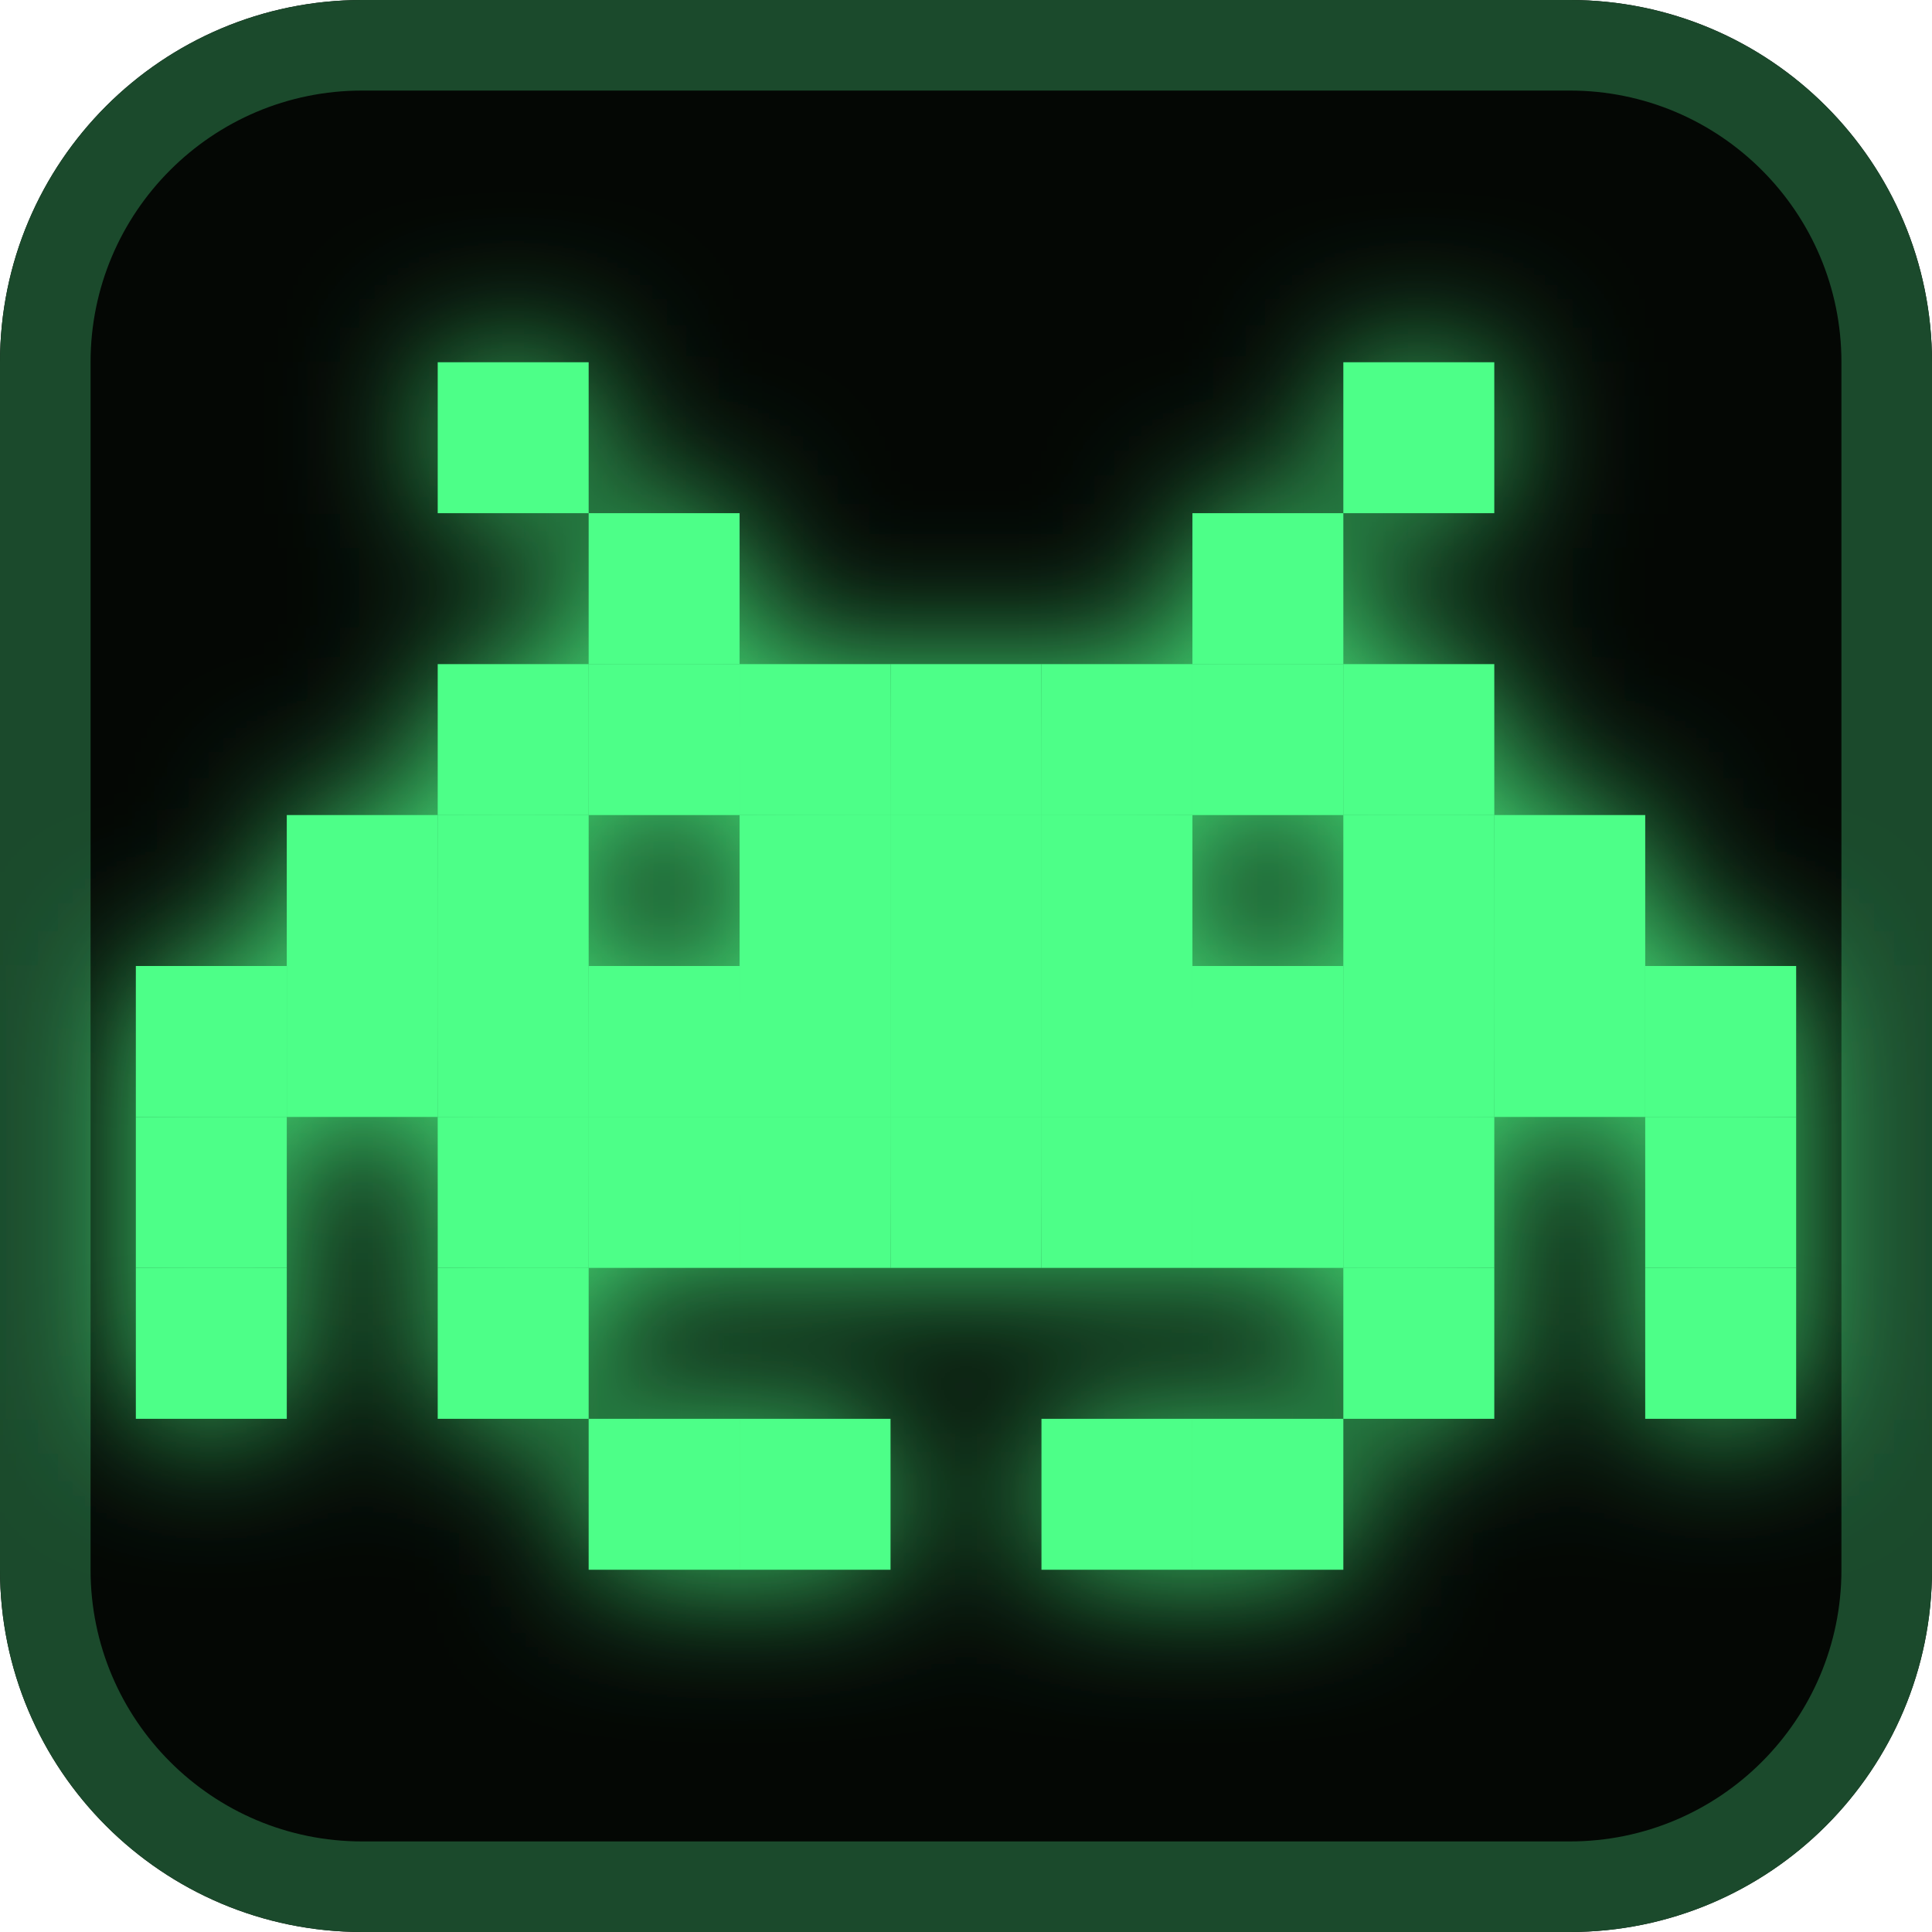
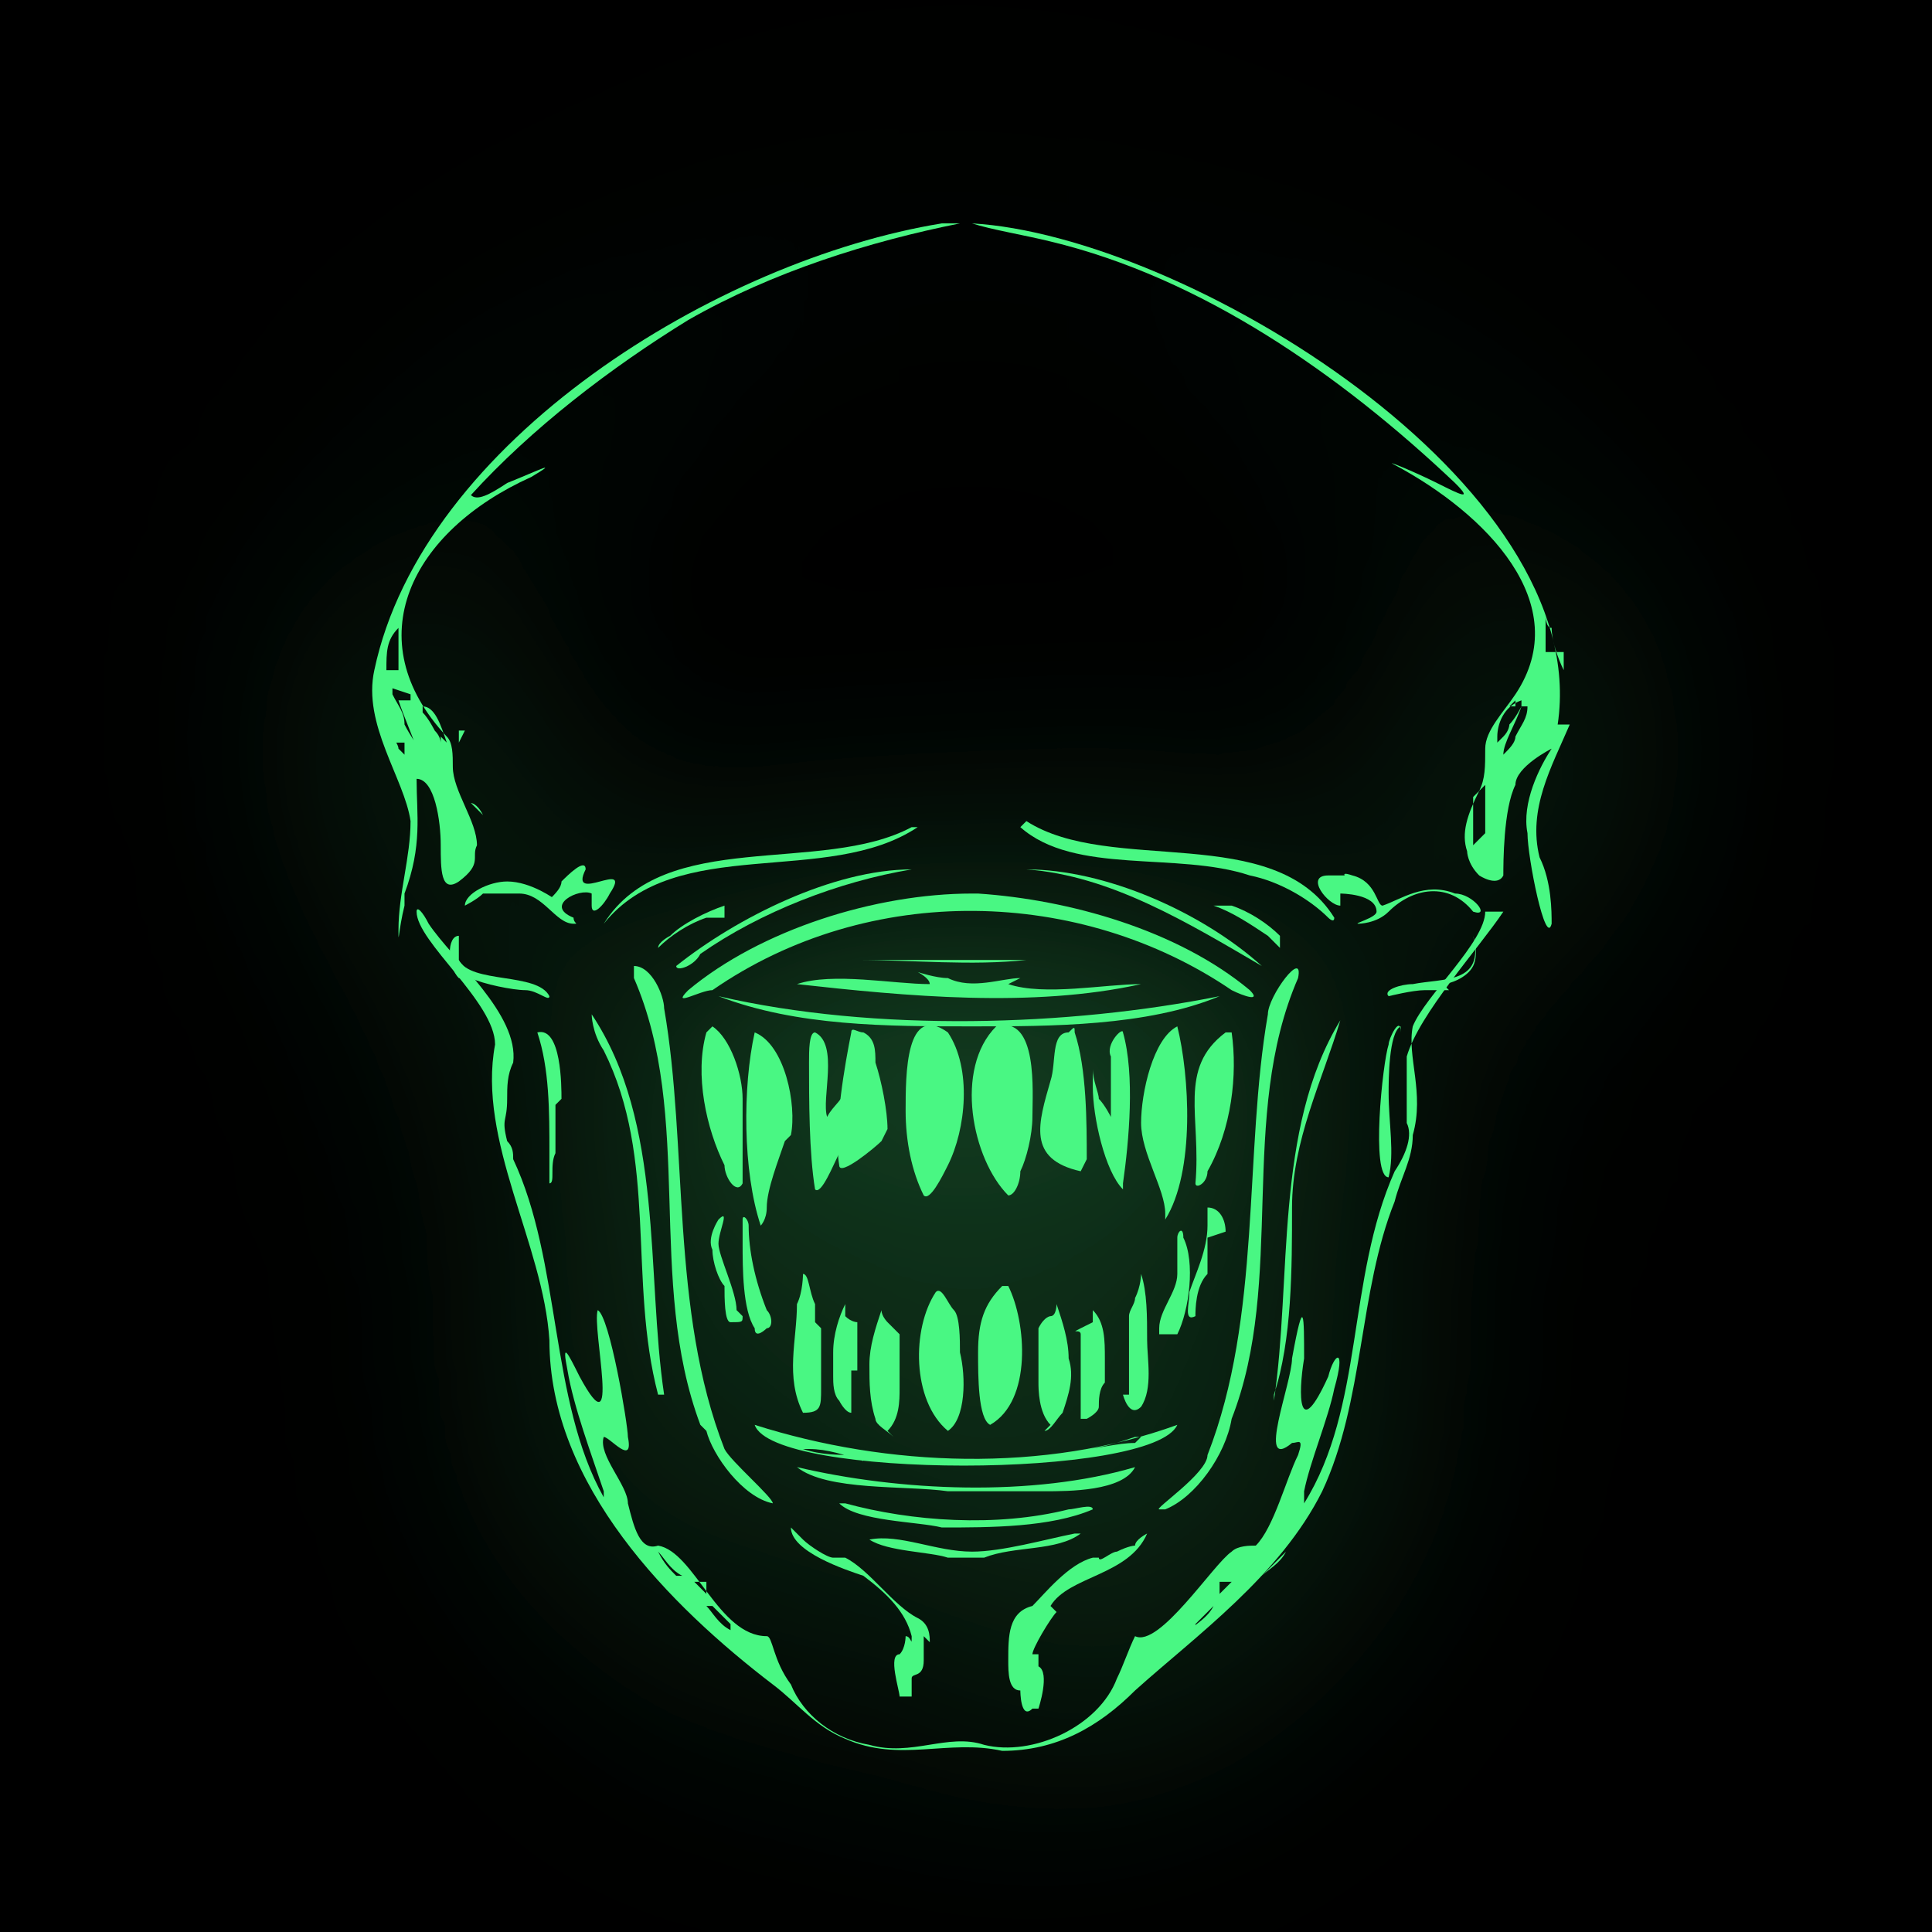
- <svg xmlns="http://www.w3.org/2000/svg" viewBox="0 0 64 64" width="64" height="64">
+ <svg xmlns="http://www.w3.org/2000/svg" id="Layer_1" version="1.1" viewBox="0 0 32 32">
  <defs>
-     <filter id="g" x="-30%" y="-30%" width="160%" height="160%">
-       <feGaussianBlur stdDeviation="2.4" />
+     <filter id="outer-glow-1" x="0" y="-3" width="32" height="39" filterUnits="userSpaceOnUse">
+       <feOffset dx="0" dy="0" />
+       <feGaussianBlur result="blur" stdDeviation="2" />
+       <feFlood flood-color="#49f783" flood-opacity=".6" />
+       <feComposite in2="blur" operator="in" />
+       <feComposite in="SourceGraphic" />
    </filter>
  </defs>
-   <rect width="64" height="64" rx="12" fill="#040704" />
-   <rect x="1.5" y="1.5" width="61" height="61" rx="10.5" fill="none" stroke="#1b4a2c" stroke-width="3" />
-   <g fill="#4dff88" filter="url(#g)" opacity=".9">
-     <rect x="14.5" y="12.0" width="5" height="5" />
-     <rect x="44.5" y="12.0" width="5" height="5" />
-     <rect x="19.5" y="17.0" width="5" height="5" />
-     <rect x="39.5" y="17.0" width="5" height="5" />
-     <rect x="14.5" y="22.0" width="5" height="5" />
-     <rect x="19.5" y="22.0" width="5" height="5" />
-     <rect x="24.5" y="22.0" width="5" height="5" />
-     <rect x="29.5" y="22.0" width="5" height="5" />
-     <rect x="34.5" y="22.0" width="5" height="5" />
-     <rect x="39.5" y="22.0" width="5" height="5" />
-     <rect x="44.5" y="22.0" width="5" height="5" />
-     <rect x="9.5" y="27.0" width="5" height="5" />
-     <rect x="14.5" y="27.0" width="5" height="5" />
-     <rect x="24.5" y="27.0" width="5" height="5" />
-     <rect x="29.5" y="27.0" width="5" height="5" />
-     <rect x="34.5" y="27.0" width="5" height="5" />
-     <rect x="44.5" y="27.0" width="5" height="5" />
-     <rect x="49.5" y="27.0" width="5" height="5" />
-     <rect x="4.5" y="32.0" width="5" height="5" />
-     <rect x="9.5" y="32.0" width="5" height="5" />
-     <rect x="14.5" y="32.0" width="5" height="5" />
-     <rect x="19.5" y="32.0" width="5" height="5" />
-     <rect x="24.5" y="32.0" width="5" height="5" />
-     <rect x="29.5" y="32.0" width="5" height="5" />
-     <rect x="34.5" y="32.0" width="5" height="5" />
-     <rect x="39.5" y="32.0" width="5" height="5" />
-     <rect x="44.5" y="32.0" width="5" height="5" />
-     <rect x="49.5" y="32.0" width="5" height="5" />
-     <rect x="54.5" y="32.0" width="5" height="5" />
-     <rect x="4.5" y="37.0" width="5" height="5" />
-     <rect x="14.5" y="37.0" width="5" height="5" />
-     <rect x="19.5" y="37.0" width="5" height="5" />
-     <rect x="24.5" y="37.0" width="5" height="5" />
-     <rect x="29.5" y="37.0" width="5" height="5" />
-     <rect x="34.5" y="37.0" width="5" height="5" />
-     <rect x="39.5" y="37.0" width="5" height="5" />
-     <rect x="44.5" y="37.0" width="5" height="5" />
-     <rect x="54.5" y="37.0" width="5" height="5" />
-     <rect x="4.5" y="42.0" width="5" height="5" />
-     <rect x="14.5" y="42.0" width="5" height="5" />
-     <rect x="44.5" y="42.0" width="5" height="5" />
-     <rect x="54.5" y="42.0" width="5" height="5" />
-     <rect x="19.5" y="47.0" width="5" height="5" />
-     <rect x="24.5" y="47.0" width="5" height="5" />
-     <rect x="34.5" y="47.0" width="5" height="5" />
-     <rect x="39.5" y="47.0" width="5" height="5" />
-   </g>
-   <g fill="#4dff88">
-     <rect x="14.5" y="12.0" width="5" height="5" />
-     <rect x="44.5" y="12.0" width="5" height="5" />
-     <rect x="19.5" y="17.0" width="5" height="5" />
-     <rect x="39.5" y="17.0" width="5" height="5" />
-     <rect x="14.5" y="22.0" width="5" height="5" />
-     <rect x="19.5" y="22.0" width="5" height="5" />
-     <rect x="24.5" y="22.0" width="5" height="5" />
-     <rect x="29.5" y="22.0" width="5" height="5" />
-     <rect x="34.5" y="22.0" width="5" height="5" />
-     <rect x="39.5" y="22.0" width="5" height="5" />
-     <rect x="44.5" y="22.0" width="5" height="5" />
-     <rect x="9.5" y="27.0" width="5" height="5" />
-     <rect x="14.5" y="27.0" width="5" height="5" />
-     <rect x="24.5" y="27.0" width="5" height="5" />
-     <rect x="29.5" y="27.0" width="5" height="5" />
-     <rect x="34.5" y="27.0" width="5" height="5" />
-     <rect x="44.5" y="27.0" width="5" height="5" />
-     <rect x="49.5" y="27.0" width="5" height="5" />
-     <rect x="4.5" y="32.0" width="5" height="5" />
-     <rect x="9.5" y="32.0" width="5" height="5" />
-     <rect x="14.5" y="32.0" width="5" height="5" />
-     <rect x="19.5" y="32.0" width="5" height="5" />
-     <rect x="24.5" y="32.0" width="5" height="5" />
-     <rect x="29.5" y="32.0" width="5" height="5" />
-     <rect x="34.5" y="32.0" width="5" height="5" />
-     <rect x="39.5" y="32.0" width="5" height="5" />
-     <rect x="44.5" y="32.0" width="5" height="5" />
-     <rect x="49.5" y="32.0" width="5" height="5" />
-     <rect x="54.5" y="32.0" width="5" height="5" />
-     <rect x="4.5" y="37.0" width="5" height="5" />
-     <rect x="14.5" y="37.0" width="5" height="5" />
-     <rect x="19.5" y="37.0" width="5" height="5" />
-     <rect x="24.5" y="37.0" width="5" height="5" />
-     <rect x="29.5" y="37.0" width="5" height="5" />
-     <rect x="34.5" y="37.0" width="5" height="5" />
-     <rect x="39.5" y="37.0" width="5" height="5" />
-     <rect x="44.5" y="37.0" width="5" height="5" />
-     <rect x="54.5" y="37.0" width="5" height="5" />
-     <rect x="4.5" y="42.0" width="5" height="5" />
-     <rect x="14.5" y="42.0" width="5" height="5" />
-     <rect x="44.5" y="42.0" width="5" height="5" />
-     <rect x="54.5" y="42.0" width="5" height="5" />
-     <rect x="19.5" y="47.0" width="5" height="5" />
-     <rect x="24.5" y="47.0" width="5" height="5" />
-     <rect x="34.5" y="47.0" width="5" height="5" />
-     <rect x="39.5" y="47.0" width="5" height="5" />
+   <rect y="0" width="32" height="32" />
+   <g filter="url(#outer-glow-1)">
+     <path d="M25.8,12c.6-4-6.2-8.1-9.7-8.3.3.1.9.2,1.3.3,2.5.6,4.8,2.2,6.7,4,.3.3.1.2-.3,0-.4-.2-.9-.4-.7-.3,1.5.8,3,2.3,2,3.8-.2.3-.5.6-.5.9,0,.3,0,.5-.1.7-.2.4-.3.7-.2,1,0,0,0,.2.2.4,0,0,.3.2.4,0,0-.2,0-1.1.2-1.5,0-.3.6-.6.6-.6-.2.3-.5.9-.4,1.4,0,.4.3,1.9.4,1.5,0-.2,0-.7-.2-1.1-.2-.8.2-1.5.5-2.2h0ZM24.1,13.7s0,0,0,0c0,0,0,0,0,0,0,0,0,0,0,0ZM24.1,13.6s0,0,0,0c0,0,0,0,0-.1,0,0,0,0,0,.1ZM25.7,11.4h0c0,.1,0,.1,0,0,0,0,0,0,0,0ZM24.5,12.9s0,0,0,0t0,0h0s0,0,0,0c0,0,0,0,0,0h0ZM24.5,13.1h0q0,.1,0,.1s0,0,0-.1ZM24.4,14s0,0,0,0c0,0,0,0,0,.1t0,0s0,0,0,0h0s0,0,0,0c0-.1,0-.2,0-.4,0,0,0-.1,0-.2,0-.1,0-.2,0-.3h0s0,0,0,0c0,0,0,0,0,0,0,0,0,0,0,0,0,0,.1-.1.2-.2,0,.3,0,.6,0,.8ZM24.5,13.9c0-.2,0-.3,0-.5,0,0,0,.2,0,.3,0,0,0,.1,0,.2ZM24.5,12.3s0,0,0,0c0,0,0,0,0,0,0,0,0,0,0,0,0,0,0,.1,0,.2ZM24.6,12.4s0,0,0,0h0c0,0,0,0,0-.1,0,0,0,0,0,.1ZM24.7,11.9s0,0,0,0c0,0,0,0,.1-.1,0,0,0,0,0,0ZM24.8,12.6s0,0,0,0c0,0,0,0,0,0,0,0,0,0,0,0ZM24.8,12.3s0,0,0,0c0,0,0,0,0-.1,0-.2.1-.5.4-.6,0,0,0,0,0,.1,0,0-.1.2-.2.3,0,0,0,0,0,0,0,0,0,.1-.1.2ZM25.2,12.6c0,0,0-.1,0-.2,0,0,0,0,0,0,0,0,0,0,0,0,0,0,0,0,0,0,0,0,0,0,0,0,0,0-.1.2-.2.2ZM25.3,11.7c0,.2-.1.3-.2.5,0,.1-.1.2-.2.3,0-.2.2-.5.3-.8h0s0,0,0,0c0,0,0,0,0,0,0,0,0,0,0,0,0,0-.1,0-.2,0,0,0,0,0,.1-.1h0s0,0,0,0h0c0,0,0,.1,0,0,0,0,0-.1,0-.2,0,0,0,0,0,0,0,.1,0,.2,0,.3ZM25.5,11.1c0,0,0,.1,0,.2,0,0,0,0,0-.1,0,0,0-.2,0-.3,0,0,0,0,0,0,0,0,0,.1,0,.2ZM25.6,10.8s0,0,0,0c0,0,0-.2,0-.3,0,0,0,0,0,0,0-.1,0-.2,0-.3,0,0,0,0,0,0,0,0,0,0,0,0,0,0,0,.2.1.2,0,.2.1.5.2.7,0,0,0,0,0,0,0,0,0-.2,0-.3Z" fill="#49f783" />
+     <path d="M24.9,15.1c-.4.6-1.4,1.7-1.6,2.4,0,.3,0,.4,0,.5,0,.2,0,.5,0,.6.1.2,0,.5-.2.8-.8,1.8-.5,3.9-1.5,5.5,0,0,0,0,0-.2.1-.5.4-1.2.5-1.7.2-.7,0-.6-.1-.2-.5,1.1-.5.3-.4-.3,0-.7,0-1.1-.2,0,0,.4-.6,1.9,0,1.4.1,0,.2-.1.1.2-.2.4-.4,1.2-.7,1.5-.1,0-.3,0-.4.1-.3.2-1.2,1.6-1.6,1.4-.1.2-.2.5-.3.7-.3.8-1.4,1.3-2.2,1.1-.6-.2-1.2.2-1.9,0-.6-.1-1.1-.5-1.3-1-.3-.4-.3-.8-.4-.8-.8,0-1.2-1.4-1.8-1.5-.3.1-.4-.3-.5-.7,0-.3-.5-.8-.4-1.1.1,0,.5.5.4,0,0-.2-.3-2-.5-2.1-.1.3.4,2.4-.3,1.1-.2-.4-.3-.6-.2-.1.1.6.4,1.4.6,2,0,.2,0,.2,0,.1-.9-1.6-.7-3.9-1.5-5.6,0-.1,0-.2-.1-.3-.1-.4,0-.3,0-.7,0-.2,0-.4.1-.6.1-.8-1-1.7-1.4-2.3-.1-.2-.2-.3-.2-.2,0,.5,1.3,1.5,1.3,2.2-.3,1.6.8,3.3.9,4.9,0,2.4,2,4.4,3.7,5.7.4.3.7.7,1.2.9.9.4,1.7,0,2.6.2.9,0,1.6-.4,2.2-1,1-.9,2.4-1.9,3.1-3.3.7-1.5.6-3.3,1.2-4.8.1-.4.3-.7.3-1.1.2-.7-.1-1.3,0-1.8.2-.5,1.2-1.4,1.2-1.9h0ZM8.5,18.3s0,0,0,0h0ZM11.2,26.1c-.1-.1-.2-.2-.3-.4,0,0,0,0,0,0,.1.1.2.3.4.4,0,0,0,0,0,0,0,0,0,0,0,0ZM11.7,26.2s0,0,0,0c0,0,0,0,0,0h0s0,.1,0,.2c0,0-.1-.1-.2-.2h0ZM11.7,26.6h0s0,0,0,0c0,0,0,0,0,0ZM11.8,26.6s0,0,0,0c.1.1.2.2.3.3,0,0,0,0,0,.1-.2-.1-.3-.3-.4-.4ZM12.7,27.1s0,0,0,0h0c0,0,0,0,0,0ZM12.8,27.4s0,0,0,0c0,0,0,0,0,0,0,0,0,0,0,0,0,0,0,0,0,0,0,0,0,.1,0,.2,0,0,0,0,0,0ZM19.3,27.3s0,0,0,0c0,0,0,0,0,0,0,0,0,0,0,0,0,0,0-.1,0-.2,0,0,0,0,0,0,0,0,0,0,0,0ZM19.4,27.1h0s0,0,0,0c0,0,0,0,0,0ZM19.8,27s0,0,0-.1c.1-.1.2-.2.3-.3,0,0,0,0,0,0-.1.2-.3.3-.4.4ZM20.4,26.2c0,0-.1.1-.2.2,0,0,0-.1,0-.2,0,0,0,0,0,0,0,0,0,0,0,0,0,0,0,0,0,0h0ZM20.9,26.1s0,0,0,0c0,0,0,0,0,0,.1-.1.3-.2.4-.4,0,0,0,0,0,0-.1.1-.2.2-.4.4ZM23.5,18.3s0,0,0,0h0Z" fill="#49f783" />
+     <path d="M23.9,16.3c.1,0,.4-.1.5-.3.1-.2,0-.5,0-.5.2.8-.5.7-1,.8-.2,0-.5.1-.4.2,0,0,.4-.1.6-.1.1,0,.3,0,.4,0h0Z" fill="#49f783" />
+     <path d="M22.4,14.5c0,0-.2,0-.4,0-.4,0,0,.5.2.5,0,0,0-.2,0-.2,0,0,.6,0,.6.3,0,.1-.4.2-.3.2,0,0,.3,0,.5-.2.4-.4,1-.5,1.4,0,.3.1,0-.3-.3-.3-.5-.2-.9.1-1.2.2-.1,0-.1-.4-.5-.5-.3-.1,0,.1,0,.2h0ZM22.6,14.6h0s0,0,0,0c0,0,0,0,0,0Z" fill="#49f783" />
+     <path d="M23.2,17.1c0-.3-.2.1-.2.2-.1.3-.3,2.2,0,2.2.1-.4,0-.9,0-1.4,0-.2,0-1,.2-1.1h0Z" fill="#49f783" />
+     <path d="M22.3,18.4c0-.1,0-.3,0-.4,0,0,0,0,0,0,0,0,0,0,0,0,0,.1,0,.3,0,.4,0,0,0,0,0,0,0,0,0,0,0,0Z" fill="#49f783" />
+     <path d="M21.1,23.1c.3-.9.3-2.1.3-3.1,0-1.1.5-2.1.8-3.1-1.1,1.8-.8,4.3-1.1,6.3h0Z" fill="#49f783" />
+     <path d="M16.9,13.7c.9.8,2.6.4,3.8.8.5.1,1,.4,1.3.7,0,0,.1.1.1,0-1-1.6-3.7-.7-5.1-1.6h0Z" fill="#49f783" />
+     <path d="M19.3,25c.5-.2,1-.9,1.1-1.5.9-2.3.1-5,1.1-7.3.1-.5-.5.3-.5.6-.4,2.3-.1,5-1,7.3,0,.3-.9.9-.8.9h0Z" fill="#49f783" />
+     <path d="M21.2,15.7s.1,0,0,0c0,0-.1-.1-.2-.2-.3-.2-.6-.4-.9-.5,0,0,0,0,0,0,0,0,.2,0,.3,0,.3.1.6.3.8.5Z" fill="#49f783" />
+     <path d="M17,14.4c1.4.1,2.7.9,3.9,1.6-1-.9-2.6-1.6-3.9-1.6h0Z" fill="#49f783" />
+     <path d="M16.1,14.8c-1.6,0-3.5.6-4.7,1.6-.3.3.2,0,.4,0,2.6-1.8,6.1-1.7,8.6,0,.2.1.5.2.3,0-1.2-1-3-1.5-4.5-1.6h0Z" fill="#49f783" />
+     <path d="M20.3,17.1c-.8.6-.4,1.4-.5,2.5,0,.1.2,0,.2-.2.4-.7.5-1.6.4-2.3h0Z" fill="#49f783" />
+     <path d="M20.3,20.4c0-.2-.1-.4-.3-.4,0,0,0,.2,0,.3,0,.4-.2.8-.3,1.1,0,.2-.1.5.1.4,0-.1,0-.5.2-.7,0,0,0-.2,0-.3,0-.1,0,0,0-.1,0,0,0-.2,0-.2h0Z" fill="#49f783" />
+     <path d="M11.9,16.5c1.3.5,2.8.5,4.2.5,1.3,0,2.9,0,4.1-.5-2.5.5-5.7.6-8.3,0h0Z" fill="#49f783" />
+     <path d="M19.2,22.1c0,0,.1,0,.2,0,0,0,0,0,.1,0,.2-.4.3-1.2.1-1.6,0-.2-.1-.1-.1,0,0,.2,0,.3,0,.6,0,.3-.3.6-.3.9h0Z" fill="#49f783" />
+     <path d="M19.3,20.2c.5-.8.4-2.4.2-3.2-.4.2-.6,1.1-.6,1.6,0,.5.4,1.1.4,1.5h0Z" fill="#49f783" />
+     <path d="M19.5,23.6c-2.2.8-4.8.7-7,0,.3.9,6.6.9,7,0h0ZM14.2,24.1c-.3,0-.6,0-.9-.1,0,0-.1,0-.2,0,0,0,.2,0,.3,0,.3,0,.6.1.9.2,0,0,0,0,0,0ZM18.8,23.9c-.3,0-.6.1-.9.1,0,0,0,0,0,0,.3,0,.6-.1.9-.2,0,0,.2,0,.3,0,0,0-.1,0-.2,0Z" fill="#49f783" />
+     <path d="M17.4,26.6c.3-.5,1.3-.5,1.6-1.2,0,0-.2.1-.2.2,0,0-.1,0-.3.1-.1,0-.3.2-.3.1,0,0,0,0-.1,0-.4.1-.8.6-1,.8-.4.1-.4.5-.4.9,0,.2,0,.5.2.5,0,0,0,.5.2.3,0,0,0,0,.1,0,0,0,.2-.6,0-.7,0,0,0-.2,0-.2,0,0-.2,0-.1,0,0-.1.3-.6.4-.7h0ZM16.9,27.1s0,0,0,0c0,0,0,0,0-.1,0,0,0,0,0,0,0,0,0,0,0,.1ZM17,27.5c0,0,0,.2,0,.3,0,0,0,0,0,0,0,0,0,0,0,.1,0,0,0-.2,0-.3,0,0,0,0,0-.1ZM17,26.9s0,0,0,0t0,0s0,0,0,0h0Z" fill="#49f783" />
+     <path d="M18.6,23.1c0,0,.1.4.3.2.2-.3.1-.8.1-1.1,0-.4,0-.8-.1-1.1,0,0,0,.2-.1.4,0,.1-.1.2-.1.3,0,.3,0,.9,0,1.3h0Z" fill="#49f783" />
+     <path d="M13.2,16.3c1.8.2,3.9.4,5.7,0-.6,0-1.6.2-2.2,0,0,0,.2-.1.2-.1-.3,0-.8.2-1.2,0-.2,0-.5-.1-.5-.1,0,0,.2.1.2.2-.6,0-1.6-.2-2.2,0h0Z" fill="#49f783" />
+     <path d="M18.8,24.3c-1.7.5-3.9.4-5.6,0,.5.4,1.8.3,2.5.4.5,0,1,0,1.6,0,.4,0,1.3,0,1.5-.4h0Z" fill="#49f783" />
+     <path d="M18.6,19.6c.1-.7.2-1.8,0-2.5,0-.1-.3.2-.2.4,0,.3,0,.8,0,1,0,0-.1-.2-.2-.3,0-.1-.1-.3-.1-.5,0,0,0,.1,0,.3,0,.5.2,1.4.5,1.7h0Z" fill="#49f783" />
+     <path d="M18,23.5s0,0,0,0,0,0,0,0c0,0,0,0,0,0,0,0,.2-.1.2-.2,0-.1,0-.3.1-.4,0-.1,0-.3,0-.4,0-.3,0-.6-.2-.8,0,0,0,0,0,0,0,0,0,.1,0,.2,0,0,0,0-.2.1s0,0,0,.1c0,0,0,.2,0,.2,0,.2,0,.3,0,.5,0,.1,0,.3,0,.5,0,0,0,.2,0,.2,0,0,0,0,0,0Z" fill="#49f783" />
+     <path d="M18.4,18.1c0-.2,0-.4,0-.6,0,0,0,0,0,0s0,0,0,0c0,.2,0,.4,0,.6,0,0,0,0,0,0,0,0,0,0,0,0Z" fill="#49f783" />
+     <path d="M14.2,15.9c.9,0,1.9.1,2.8,0,.3,0,.9,0,1.2,0,0,0,0,0,0,0-1.4,0-2.8,0-4.2,0,0,0-.1,0-.1,0,0,0,.3,0,.3,0h0ZM18.2,15.8s0,0,0,0t0,0s0,0,0,0ZM13.9,15.8s0,0,0,0c0,0,0,0,0,0h0Z" fill="#49f783" />
+     <path d="M13.9,24.9c.3.3,1.3.3,1.7.4.8,0,1.8,0,2.5-.3,0-.1-.3,0-.4,0-1.2.3-2.6.2-3.7-.1h0Z" fill="#49f783" />
+     <path d="M18,19.2c0-.6,0-1.5-.2-2.1,0-.1,0-.1-.1,0-.3,0-.2.5-.3.8-.2.7-.4,1.3.5,1.5h0Z" fill="#49f783" />
+     <path d="M17.8,25.4c-.5.1-1.2.3-1.7.3-.6,0-1.2-.3-1.7-.2.3.2,1,.2,1.3.3.2,0,.4,0,.6,0,.5-.2,1.2-.1,1.6-.4h0Z" fill="#49f783" />
+     <path d="M17.3,23.7c.1,0,.2-.2.3-.3.1-.3.2-.6.1-.9,0-.3-.1-.6-.2-.9,0,0,0,0,0,0,0,0,0,.2-.1.2,0,0-.1,0-.2.2,0,.1,0,.3,0,.4,0,.2,0,.4,0,.5s0,.5.2.7c0,0,0,0,0,0Z" fill="#49f783" />
+     <path d="M17.1,18.5c0-.4.1-1.7-.6-1.5-.7.7-.4,2.2.2,2.8.1,0,.2-.2.2-.4.1-.2.2-.6.2-.9h0Z" fill="#49f783" />
+     <path d="M16.6,21.3c-.3.3-.4.6-.4,1.1,0,.4,0,1.1.2,1.2.7-.4.6-1.7.3-2.3h0Z" fill="#49f783" />
+     <path d="M6.7,14.8c.3-.8.2-1.3.2-1.9.3,0,.4.7.4,1.1,0,.4,0,.8.3.6.4-.3.2-.4.3-.6,0-.4-.4-.9-.4-1.3,0-.2,0-.4-.1-.5-1.5-1.6-.6-3.4,1.4-4.3.5-.3.1-.1-.4.1-.3.2-.5.3-.6.2,1-1.1,2.3-2.1,3.6-2.9,1.4-.8,3-1.3,4.5-1.6,0,0-.1,0-.3,0-3.7.6-8.6,3.6-9.4,7.4-.2.9.5,1.8.6,2.5,0,.6-.2,1.2-.2,1.8,0,.3,0,0,.1-.4h0ZM8,13.7s0,0,0,0c0,0,0,0,0,0,0,0,0,0,0,0ZM7.9,13.5s0,0,0,.1c0,0,0,0,0,0,0,0,0,0,0-.1h0ZM7.8,13.3s0,0,0,0c0,0,0,0,0,0h0c0,.1,0,.2,0,.3,0,0,0,.1,0,.2,0,.1,0,.2,0,.4t0,0h0s0,0,0,0h0s0,0,0-.1,0,0,0,0c0-.3,0-.6,0-.8,0,0,.1,0,.2.2ZM7.4,12.4s0,0,0-.1c0,0,0,0,0,0,0,0,0,0,0,0,0,0,0,0,0,0ZM7.5,13.7c0,0,0-.2,0-.3,0,.2,0,.3,0,.5,0,0,0-.1,0-.2ZM7.5,13.3s0,0,0-.1c0,0,0,0,0,.1,0,0,0,0,0,0ZM7.5,12.9s0,0,0,0c0,0,0,0,0,0h0s0,0,0,0c0,0,0,0,0,0ZM7.6,12.3s0,0,0,0h0c0,0,0-.1,0-.2,0,0,0,0,.1,0,0,0,0,0,0,0ZM7.5,12s0,0,0,0,0,0,0,0c0,0,0,0,.1.1ZM7.3,12.7c0,0,0-.1,0-.2,0,0,0,0,0,0,0,0,0,0,0,.1ZM7.3,12.2s0,0,0,.1t0,0c0,0,0-.1-.1-.2,0,0,0,0,0,0,0,0-.1-.2-.2-.3,0,0,0,0,0-.1.2,0,.3.3.4.6ZM6.8,11.5s0,0,0,0c0,0,0,0,0,0,0,0,0,0,0,0,0,0,0,0,0,.1,0,0-.1,0-.2,0,0,0,0,0,0,0,0,0,0,0,0,0,0,0,0,0,0,0h0c.1.3.2.5.3.8,0-.1-.1-.2-.2-.4,0-.2-.1-.3-.2-.5,0-.1,0-.2,0-.3,0,0,0,0,0,0,0,0,0,.1,0,.2,0,0,.1,0,0,0ZM6.6,10.2h0s0,0,0,0t0,0ZM6.4,11.1c0-.3,0-.5.2-.7,0,0,0-.1,0-.2,0,.1,0,.2,0,.3,0,0,0,0,0,0,0,0,0,.2,0,.3,0,0,0,0,0,0,0,0,0,.2,0,.3,0,0,0,0,0,0ZM6.6,11.3c0,0,0-.1,0-.2,0,0,0-.1,0-.2s0,0,0,0c0,0,0,.2,0,.3,0,0,0,0,0,.1ZM6.4,12s0,0,0,0c0,.1,0,.3.2.4,0-.1-.2-.3-.2-.4ZM6.7,12.3s0,0,0,0c0,0,0,0,0,0,0,0,0,0,0,0,0,0,0,.1,0,.2,0,0-.1-.1-.2-.2,0,0,0,0,0,0Z" fill="#49f783" />
+     <path d="M15.7,17.1c-.7-.5-.7.7-.7,1.3,0,.5.1,1,.3,1.4.1.1.3-.3.4-.5.3-.6.4-1.6,0-2.2h0Z" fill="#49f783" />
+     <path d="M15.7,23.7c.3-.2.3-.9.2-1.3,0-.2,0-.6-.1-.7-.1-.1-.2-.4-.3-.3-.4.6-.4,1.8.2,2.3h0Z" fill="#49f783" />
+     <path d="M15.4,27.2c0-.1,0-.3-.2-.4-.4-.2-.8-.8-1.2-1-.2,0-.2,0-.2,0-.1,0-.4-.2-.5-.3,0,0-.3-.3-.2-.2,0,.4.9.7,1.2.8.4.3.7.6.8,1,0,.2,0,0-.1,0,0,0,0,.2-.1.3-.2,0,0,.6,0,.7,0,0,0,0,.1,0,0,0,.1,0,.1,0,0,0,0-.2,0-.3,0-.1.2,0,.2-.3,0-.1,0-.3,0-.4h0ZM15.1,26.9s0,0,0,0c0,0,0,0,0,0,0,0,0,0,0,0h0ZM15.1,27.9s0,0,0-.1c0,0,0,0,0,0,0,0,0-.2,0-.3,0,0,0,0,0,.1,0,0,0,.2,0,.3ZM15.2,27.1h0c0,0,0,0,0,0,0,0,0,0,0,.1,0,0,0,0,0,0Z" fill="#49f783" />
+     <path d="M15.1,13.7c-1.5.8-4.1,0-5.1,1.6,1.2-1.5,3.7-.6,5.2-1.6h0Z" fill="#49f783" />
+     <path d="M15.1,14.4c-1.3,0-2.9.8-3.9,1.6,0,.1.3,0,.4-.2,1-.7,2.3-1.2,3.5-1.4h0Z" fill="#49f783" />
+     <path d="M14.7,23.7s0,0,0,0c.2-.2.2-.5.2-.7,0-.2,0-.4,0-.5,0-.1,0-.3,0-.4,0,0-.1-.1-.2-.2,0,0-.1-.1-.1-.2,0,0,0,0,0,0-.1.3-.2.6-.2.9,0,.3,0,.6.1.9,0,.1.2.2.3.3Z" fill="#49f783" />
+     <path d="M14.7,18.7c0-.3-.1-.8-.2-1.1,0-.2,0-.4-.2-.5-.1,0-.2-.1-.2,0-.1.5-.3,1.6-.2,2.2,0,.2.6-.3.7-.4h0Z" fill="#49f783" />
+     <path d="M14.2,22.7c0-.2,0-.3,0-.5,0,0,0-.2,0-.2,0,0,0-.1,0-.1,0,0-.1,0-.2-.1,0,0,0-.1,0-.2,0,0,0,0,0,0-.1.2-.2.5-.2.8,0,.1,0,.3,0,.4,0,.1,0,.3.1.4,0,0,.1.2.2.2,0,0,0,0,0,0,0,0,0,0,0,0s0,0,0,0c0,0,0,0,0,0,0,0,0-.1,0-.2,0-.1,0-.3,0-.5Z" fill="#49f783" />
+     <path d="M14,17.7s0,.1,0,.3c0,.2-.2.3-.3.5-.1-.3.2-1.2-.2-1.4-.1,0-.1.3-.1.5,0,.6,0,1.5.1,2.1.1.1.3-.4.4-.6.1-.4.2-1,.2-1.4h0Z" fill="#49f783" />
+     <path d="M13.8,17.5s0,0,0,0,0,0,0,0c0,.2,0,.4,0,.6,0,0,0,0,0,0,0,0,0,0,0,0,0-.2,0-.4,0-.6Z" fill="#49f783" />
+     <path d="M13.5,21.9c0,0,0-.2,0-.3-.1-.2-.1-.5-.2-.5,0,0,0,.3-.1.5,0,.6-.2,1.2.1,1.8.3,0,.3-.1.3-.4,0-.3,0-.8,0-1h0Z" fill="#49f783" />
+     <path d="M13.1,18.8c.1-.5-.1-1.5-.6-1.7-.2.9-.2,2.3.1,3.2,0,0,.1-.1.1-.3,0-.3.2-.8.3-1.1h0Z" fill="#49f783" />
+     <path d="M12.3,20.6c0,.4,0,1.1.2,1.4,0,.2.2,0,.2,0,.1,0,.1-.2,0-.3-.2-.5-.3-1-.3-1.4,0-.1-.1-.2-.1-.1,0,0,0,.2,0,.2h0Z" fill="#49f783" />
+     <path d="M11.7,23.7c.1.4.6,1.1,1.1,1.2,0-.1-.7-.7-.8-.9-.9-2.3-.6-5-1-7.3,0-.2-.2-.7-.5-.7,0,0,0,0,0,.2,1,2.3.2,5,1.1,7.4h0Z" fill="#49f783" />
+     <path d="M11.7,17.1c-.2.7,0,1.6.3,2.2,0,.2.2.5.3.3,0-.4,0-.9,0-1.4,0-.4-.2-1-.5-1.2h0Z" fill="#49f783" />
+     <path d="M12.2,21.7c0-.3-.3-.9-.3-1.1,0-.2.2-.6,0-.4,0,0-.2.3-.1.5,0,.2.1.5.2.6,0,.2,0,.6.1.6.2,0,.2,0,.2-.1h0Z" fill="#49f783" />
+     <path d="M12,15c0,0,0-.1,0,0-.3.1-.7.3-.9.5,0,0-.2.1-.2.2,0,0,0,.1,0,0,.2-.2.5-.4.8-.5,0,0,.2,0,.3,0Z" fill="#49f783" />
+     <path d="M11,23.1c-.3-2,0-4.5-1.2-6.3,0,0,0,.3.2.6.9,1.8.4,3.8.9,5.7h0Z" fill="#49f783" />
+     <path d="M9.2,14.9c0,0-.4-.3-.8-.3-.3,0-.7.2-.7.4,0,0,.2-.1.3-.2.2,0,.4,0,.6,0,.4,0,.6.5.9.5.1,0,0,0,0-.1-.5-.2.1-.5.3-.4,0,0,0,0,0,.2,0,.2.2,0,.3-.2.4-.6-.7.2-.4-.4,0-.2-.3.1-.4.2,0,.1-.1.2-.2.3h0ZM9.6,14.5s0,0,0,0h0s0,0,0,0Z" fill="#49f783" />
+     <path d="M9.8,18.4s0,0,0,0c0-.1,0-.3,0-.4,0,0,0,0,0,0,0,0,0,0,0,0,0,.1,0,.3,0,.4,0,0,0,0,0,0Z" fill="#49f783" />
+     <path d="M9.3,18.2c0-.2,0-1.2-.4-1.1.2.6.2,1.3.2,2,0,.3,0,.4,0,.5.1,0,0-.3.1-.5,0-.2,0-.6,0-.8h0Z" fill="#49f783" />
+     <path d="M7.8,16.2c.2.1.7.2.9.2.2,0,.4.2.4.1-.2-.4-1.3-.2-1.5-.6,0-.2,0-.4,0-.4-.2,0-.2.5,0,.7h0Z" fill="#49f783" />
  </g>
</svg>
